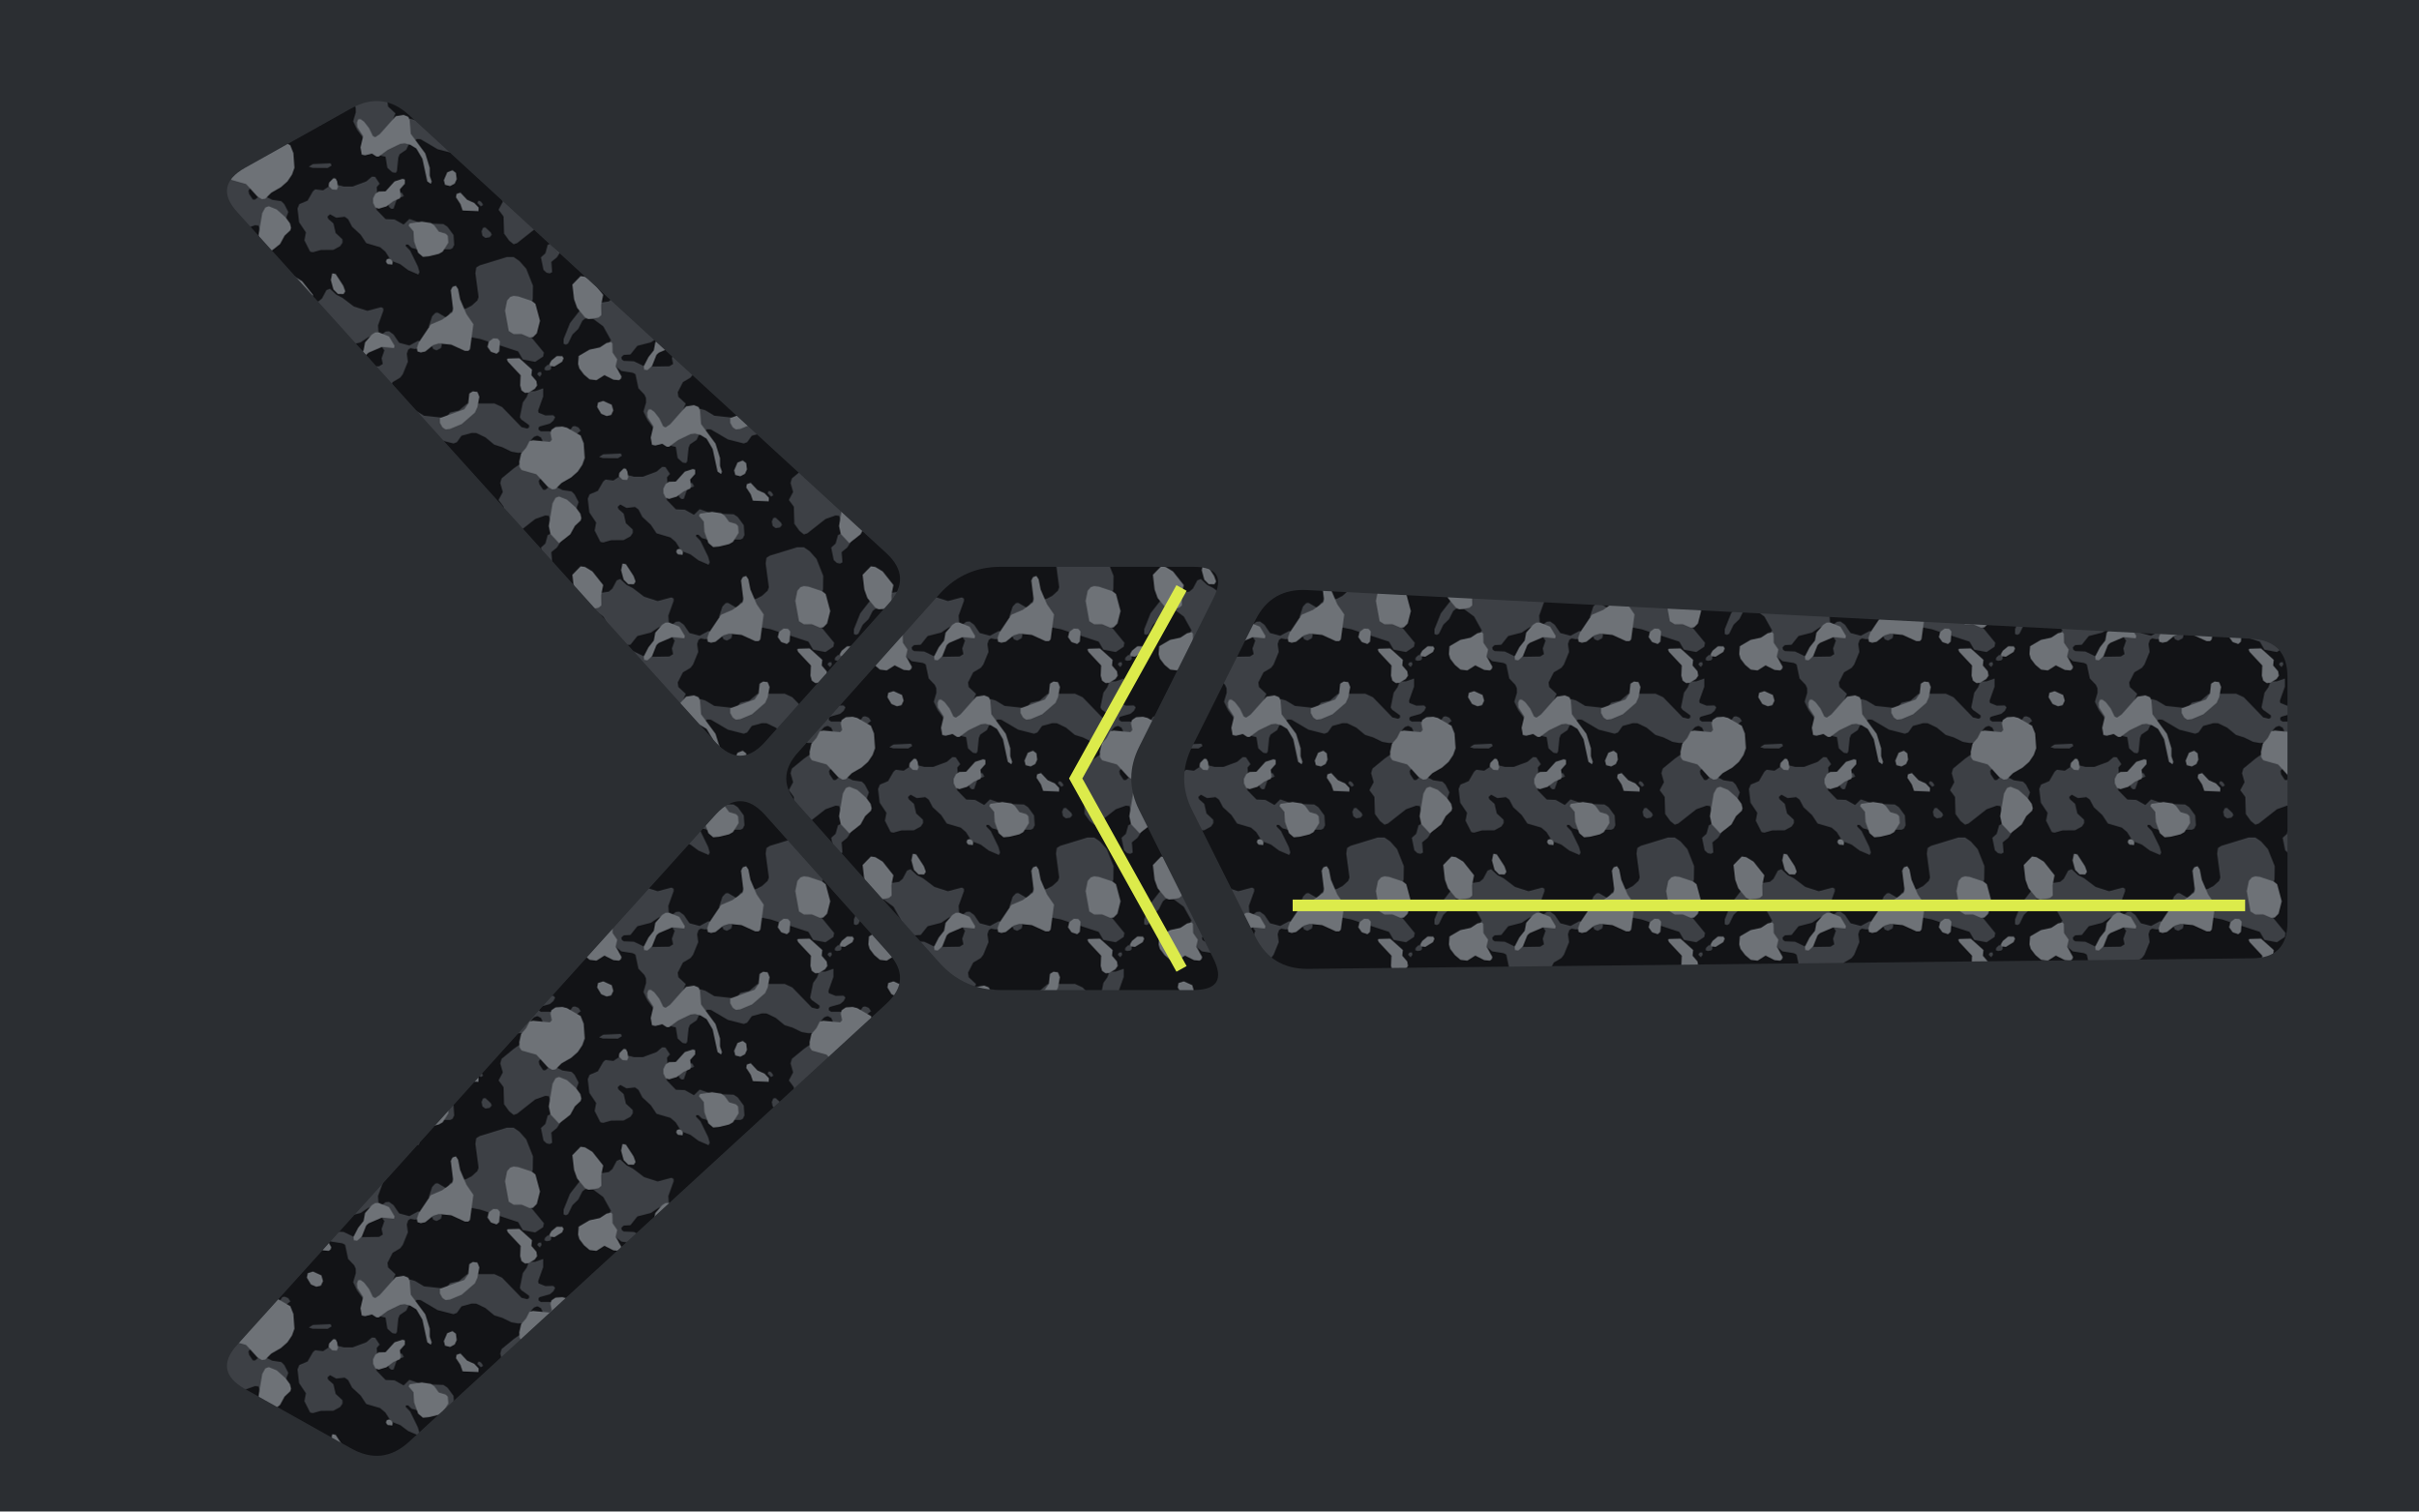
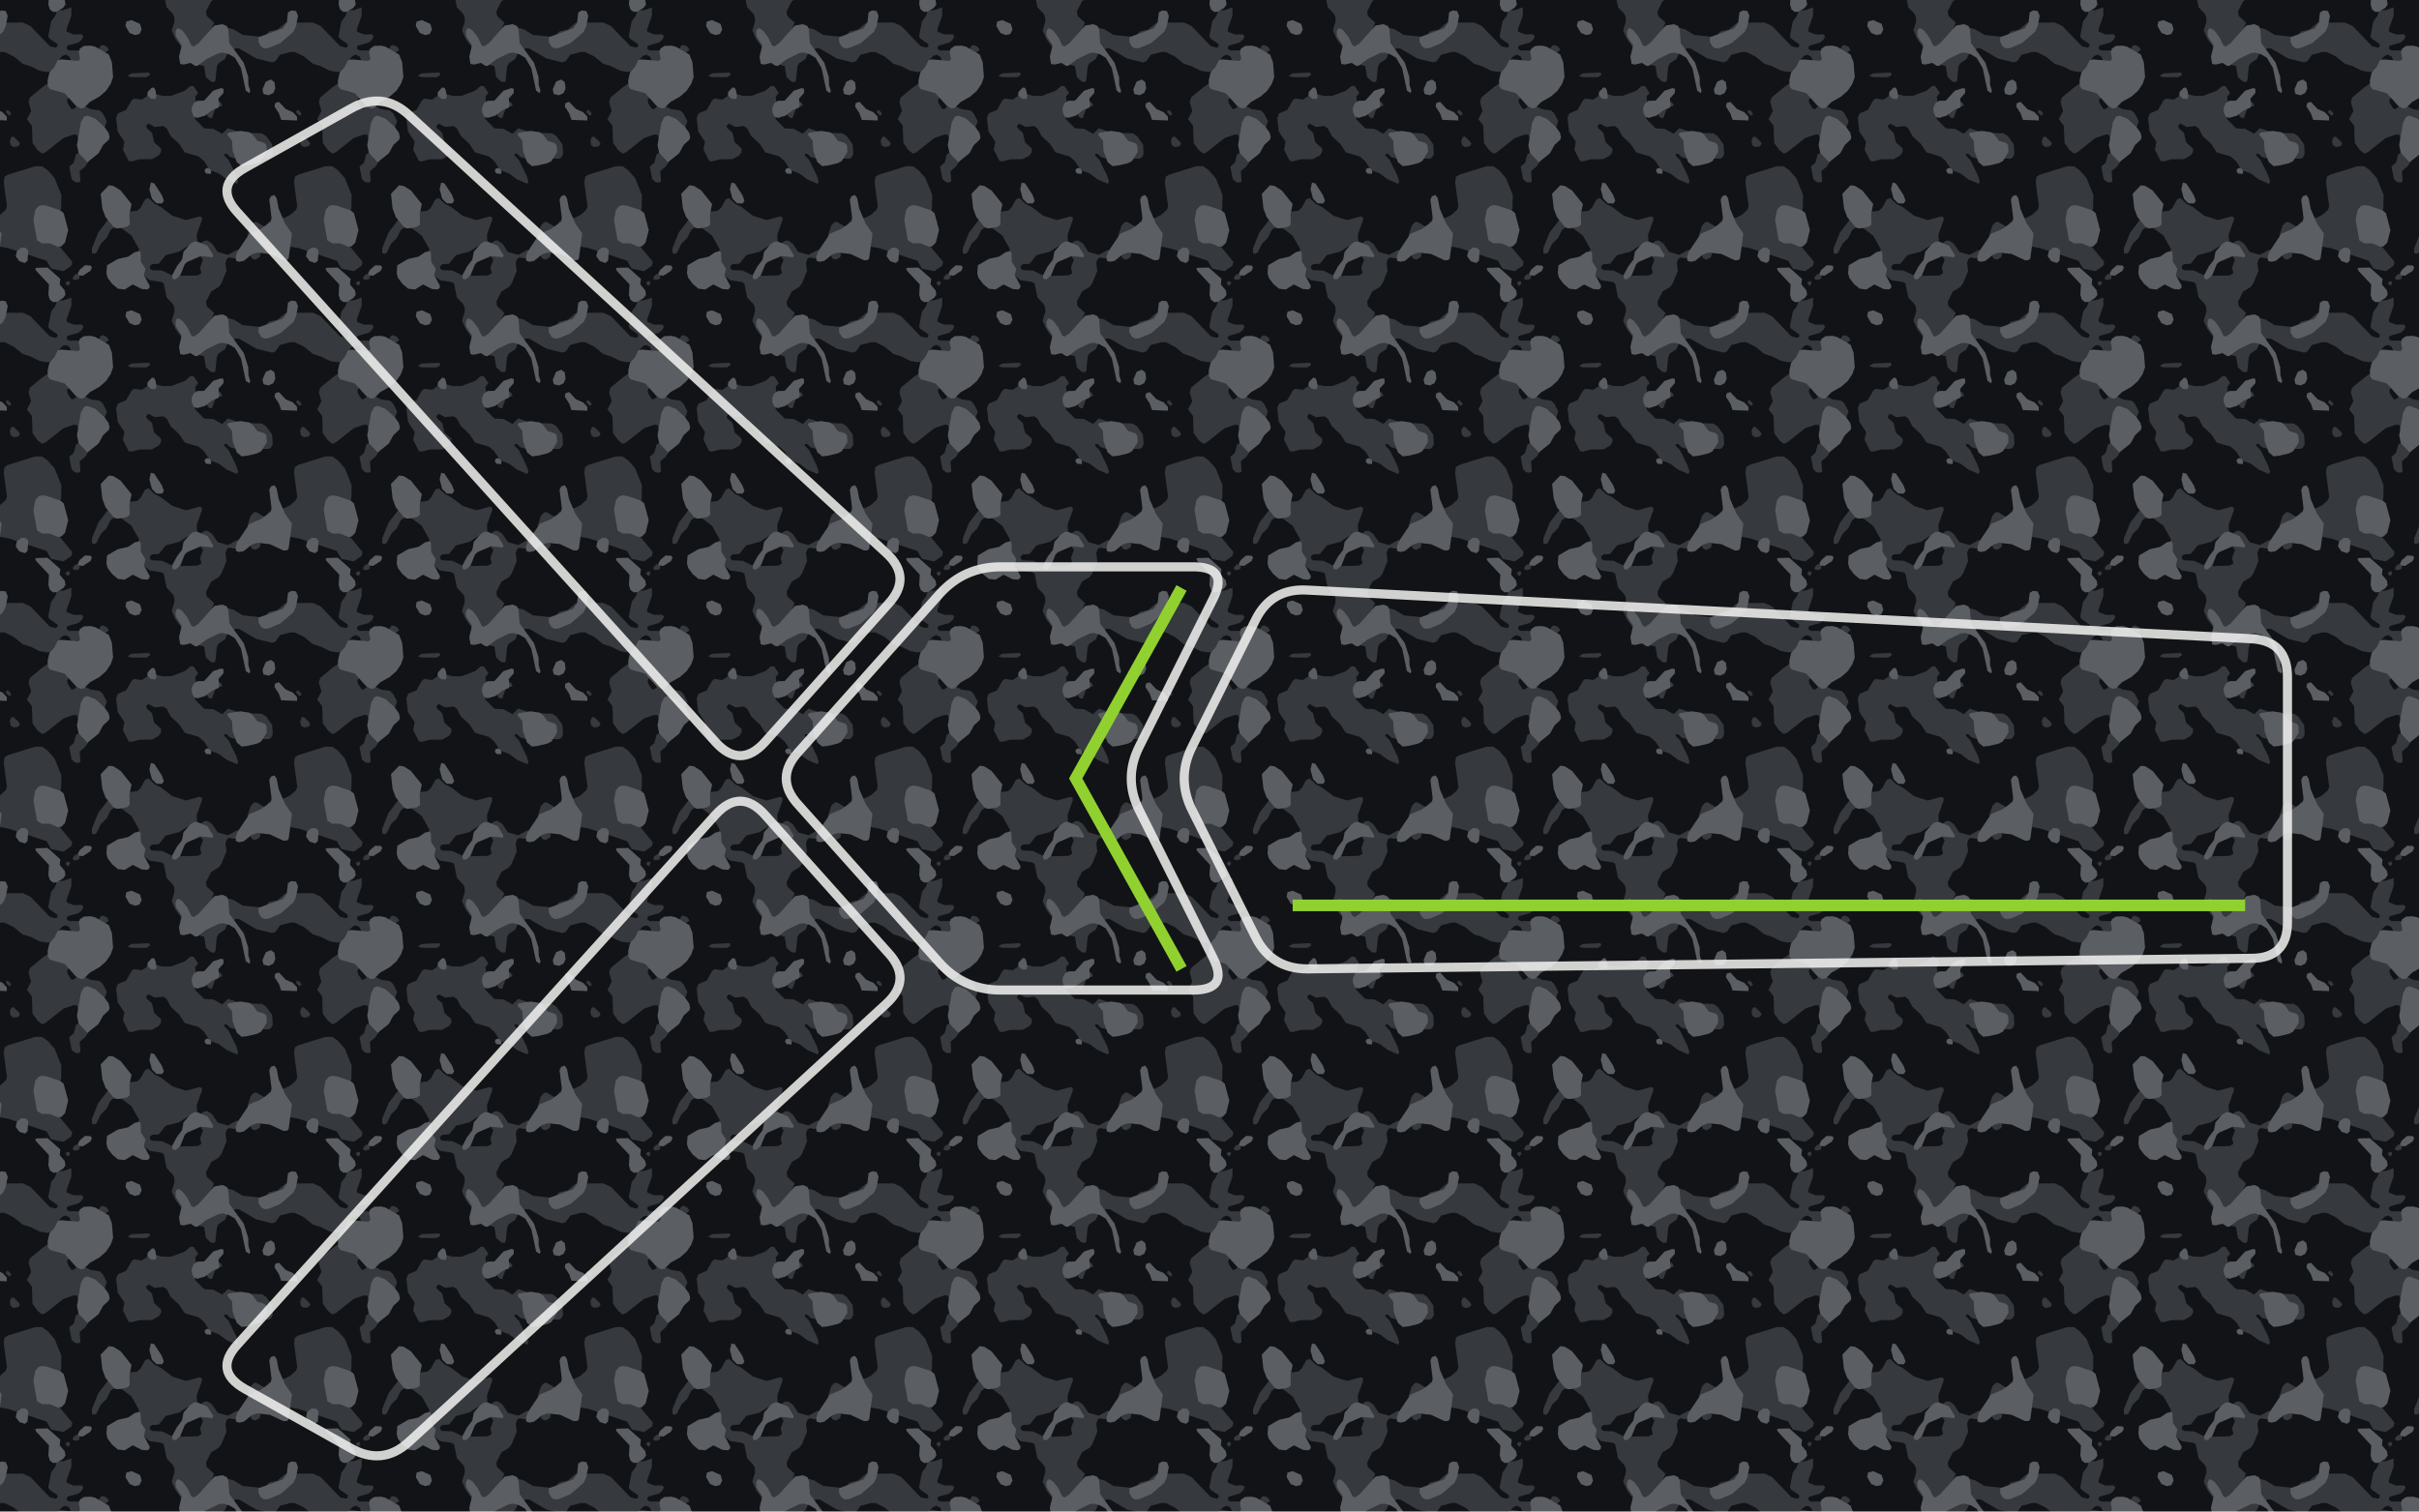
<svg xmlns="http://www.w3.org/2000/svg" width="1600" height="1000" viewBox="0 0 1600 1000">
  <defs>
-     <pattern id="camo" patternUnits="userSpaceOnUse" width="274.29" height="274.29">
-       <rect width="274.29" height="274.29" fill="#121316" />
-       <path fill="#26282c" fill-rule="evenodd" d="M43.9 69.1 42.9 67.3ZM126.6 188.6ZM162.4 217.5 168.3 213.2 169.4 210.0 168.2 207.7 162.9 207.1 158.3 210.0 158.9 216.4 159.6 217.6ZM138.5 267.9 138.8 264.6 137.4 261.4 135.0 259.9 132.8 260.4 131.3 262.5 131.6 264.6 136.1 267.7Z" />
-       <path fill="#3d4045" fill-rule="evenodd" d="M73.9 172.6 70.7 172.0 67.8 169.3 65.4 157.5 69.6 153.7 71.8 145.7 78.4 142.5 74.8 135.0 72.9 127.5 69.6 127.1 60.0 130.5 42.9 144.0 39.6 145.1 35.4 141.7 30.6 135.0 30.1 118.9 25.4 112.5 29.4 105.0 27.0 96.4 28.3 92.1 39.9 82.5 51.4 74.5 61.1 69.7 66.3 65.4 68.4 60.0 65.4 53.4 62.1 51.7 58.9 52.8 56.2 55.7 54.1 62.1 51.4 66.0 48.2 67.7 43.9 67.9 37.5 66.8 28.9 62.6 21.4 60.3 12.9 53.3 4.3 49.2 0.0 49.1-9.6 51.8-14.0 57.9-17.1 59.1-32.1 55.3-48.2 45.9-51.4 45.6-58.8 49.3-61.8 55.7-68.0 60.0-69.4 63.2-70.7 76.0-71.8 77.6-75.0 77.1-79.7 72.9-81.4 62.4-91.4 60.0-108.2 36.9-112.0 28.9-109.5 20.4-109.6 16.1-111.1 12.9-116.8 6.9-119.6-6.4-122.1-7.8-132.9-9.5-140.4-15.6-147.9-18.8-150.5-21.4-150.2-26.8-142.7-38.6-150.0-51.6-159.6-58.8-167.1-59.0-169.8-56.8-173.6-49.2-179.0-43.9-183.2-35.4-185.4-34.3-187.5-35.2-187.4-39.6-181.4-54.6-168.2-71.7-160.7-75.7-151.1-74.2-144.6-75.2-141.4-78.0-137.1-85.9-133.9-87.1-127.8-81.4-122.1-78.5-111.4-70.4-98.6-66.3-85.7-69.6-83.6-68.8-83.4-66.4-88.5-52.5-87.9-43.9-85.7-43.3-81.4-46.7-78.2-47.0-73.9-43.9-68.6-36.1-58.9-33.5-50.4-38.1-47.2-36.4-46.7-34.3-49.7-31.1-53.6-30.2-57.9-31.0-60.0-29.6-61.3-25.7-60.2-18.2-65.1-6.4-67.5-3.2-74.6 1.1-79.6 10.7-79.0 15.0-72.1 21.4-74.7 27.9-73.9 29.8-64.3 25.8-61.1 25.7-53.6 27.7-45.0 32.9-26.8 34.8-23.6 33.8-20.4 29.8-12.0 27.9-4.4 21.4 21.4 21.3 28.6 24.6 47.1 43.7 52.5 45.0 54.3 43.9 54.3 41.8 46.8 36.4 45.5 34.3 48.3 20.4 52.1 15.0 54.0 9.6 60.0 9.6 67.5 7.0 67.5 14.7 62.8 27.9 63.1 30.0 69.6 32.6 77.1 32.4 78.8 34.3 77.2 37.5 73.9 40.3 64.3 43.0 63.2 43.9 63.2 46.2 65.4 47.7 82.5 47.6 88.9 48.8 92.1 47.8 95.4 43.0 97.5 42.6 100.8 43.9 103.0 47.1 93.4 54.6 85.7 57.2 80.7 62.1 78.8 67.5 83.2 75.0 83.1 78.2 80.4 79.6 73.9 79.7 70.7 81.1 68.8 83.6 66.4 90.7 63.4 94.3 63.9 97.5 67.5 102.9 69.6 102.9 73.5 99.6 77.1 98.8 85.7 103.1 94.3 104.4 97.1 107.1 101.0 114.6 97.5 124.3 92.0 128.6 95.4 133.9 91.0 142.5 90.0 147.3 84.6 151.1 80.5 157.5 75.2 161.8 76.0 171.4ZM348.2 172.6 345.0 172.0 342.1 169.3 339.7 157.5 343.9 153.7 346.1 145.7 352.7 142.5 349.1 135.0 347.1 127.5 343.9 127.1 334.3 130.5 317.1 144.0 313.9 145.1 309.6 141.7 304.9 135.0 304.4 118.9 299.7 112.5 303.7 105.0 301.3 96.4 302.6 92.1 314.2 82.5 325.7 74.5 335.4 69.7 340.6 65.4 342.7 60.0 339.6 53.4 336.4 51.7 333.2 52.8 330.5 55.7 328.4 62.1 325.7 66.0 322.5 67.7 318.2 67.9 311.8 66.8 303.2 62.6 295.7 60.3 287.1 53.3 278.6 49.2 274.3 49.1 264.6 51.8 260.3 57.9 257.1 59.1 242.1 55.3 226.1 45.9 222.9 45.6 215.5 49.3 212.5 55.7 206.2 60.0 204.9 63.2 203.6 76.0 202.5 77.6 199.3 77.1 194.6 72.9 192.9 62.4 182.9 60.0 166.1 36.9 162.3 28.9 164.8 20.4 164.7 16.1 163.2 12.9 157.5 6.9 154.7-6.4 152.1-7.8 141.4-9.5 133.9-15.6 126.4-18.8 123.8-21.4 124.1-26.8 131.5-38.6 124.3-51.6 114.6-58.8 107.1-59.0 104.5-56.8 100.7-49.2 95.2-43.9 91.1-35.4 88.9-34.3 86.8-35.2 86.9-39.6 92.9-54.6 106.1-71.7 113.6-75.7 123.2-74.2 129.6-75.2 132.9-78.0 137.1-85.9 140.4-87.1 146.5-81.4 152.1-78.5 162.9-70.4 175.7-66.3 188.6-69.6 190.7-68.8 190.8-66.4 185.8-52.5 186.4-43.9 188.6-43.3 192.9-46.7 196.1-47.0 200.4-43.9 205.7-36.1 215.4-33.5 223.9-38.1 227.1-36.4 227.6-34.3 224.6-31.1 220.7-30.2 216.4-31.0 214.3-29.6 213.0-25.7 214.0-18.2 209.2-6.4 206.8-3.2 199.6 1.1 194.7 10.7 195.3 15.0 202.2 21.4 199.6 27.9 200.4 29.8 210.0 25.8 213.2 25.7 220.7 27.7 229.3 32.9 247.5 34.8 250.7 33.8 253.9 29.8 262.3 27.9 269.9 21.4 295.7 21.3 302.9 24.6 321.4 43.7 326.8 45.0 328.5 43.9 328.6 41.8 321.1 36.4 319.8 34.3 322.6 20.4 326.4 15.0 328.3 9.6 334.3 9.6 341.8 7.0 341.8 14.7 337.1 27.9 337.4 30.0 343.9 32.6 351.4 32.4 353.1 34.3 351.5 37.5 348.2 40.3 338.6 43.0 337.5 43.9 337.5 46.2 339.6 47.7 356.8 47.6 363.2 48.8 366.4 47.8 369.6 43.0 371.8 42.6 375.1 43.9 377.3 47.1 367.7 54.6 360.0 57.2 354.9 62.1 353.0 67.5 357.5 75.0 357.4 78.2 354.6 79.6 348.2 79.7 345.0 81.1 343.0 83.6 340.7 90.7 337.7 94.3 338.1 97.5 341.8 102.9 343.9 102.9 347.8 99.6 351.4 98.8 360.0 103.1 368.6 104.4 371.4 107.1 375.3 114.6 371.8 124.3 366.3 128.6 369.7 133.9 365.3 142.5 364.3 147.3 358.9 151.1 354.8 157.5 349.5 161.8 350.3 171.4ZM138.2 73.0 124.0 72.9 120.4 71.8 124.3 69.3 140.9 68.6 141.9 70.7ZM223.9 173.7 214.3 169.6 206.8 164.0 198.2 160.7 192.7 152.1 187.8 147.9 174.6 144.0 169.3 136.0 161.3 128.6 157.5 121.4 154.3 119.1 146.3 120.0 140.4 116.8 138.0 118.9 138.7 121.1 143.6 125.4 145.7 134.5 152.1 140.4 152.2 143.6 150.0 146.9 143.6 150.4 131.8 150.5 124.3 152.6 121.6 152.1 116.2 141.4 117.6 133.9 111.2 124.3 109.7 111.4 111.4 107.2 119.2 103.9 124.3 95.0 126.4 93.2 133.9 94.1 141.4 89.1 144.6 88.3 153.2 90.5 161.8 90.5 174.7 85.7 180.0 81.2 183.0 81.4 187.3 87.9 184.5 91.1 185.4 100.7 184.3 112.5 192.9 121.3 201.4 121.7 210.0 126.5 215.4 121.2 227.1 125.2 247.5 126.0 251.4 128.6 257.1 136.4 257.7 145.7 256.1 148.9 253.9 149.9 241.1 149.9 233.6 146.7 222.9 150.0 217.5 148.5 214.3 145.4 212.1 145.4 211.9 146.8 216.1 151.1 223.4 166.1 224.9 171.4ZM200.4 111.5 198.2 111.6 196.1 109.8 195.3 105.0 197.1 102.9 202.4 100.7 205.5 96.4 208.4 96.4 210.1 99.6 203.6 102.4ZM8.6 109.3 5.4 106.1 6.4 103.9 8.6 104.7 10.4 107.1 10.5 108.2ZM17.1 138.4 12.9 139.1 10.1 137.1 9.3 132.9 10.7 129.5 12.9 129.2 17.9 133.9 18.9 136.1ZM60.0 256.2 48.2 254.0 43.9 246.4 8.1 234.6 0.0 233.1-27.9 231.1-33.2 229.5-40.6 222.9-37.4 213.2-34.4 210.0-32.1 209.7-23.6 214.7-20.5 210.0-17.5 207.9-5.4 205.9 0.0 203.1 5.4 198.2 6.5 195.0 3.5 172.5 4.3 167.1 7.5 165.1 33.2 157.2 39.6 157.2 45.0 160.9 51.5 168.2 57.9 184.3 57.7 197.1 49.6 213.2 48.1 222.9 49.3 226.7 54.2 230.4 68.2 247.5 67.5 251.2ZM334.3 256.2 322.5 254.0 318.2 246.4 282.4 234.6 274.3 233.1 246.4 231.1 241.1 229.5 233.7 222.9 236.9 213.2 239.9 210.0 242.1 209.7 250.7 214.7 253.8 210.0 256.8 207.9 268.9 205.9 274.3 203.1 279.6 198.2 280.8 195.0 277.8 172.5 278.6 167.1 281.8 165.1 307.5 157.2 313.9 157.2 319.3 160.9 325.8 168.2 332.2 184.3 332.0 197.1 323.9 213.2 322.3 222.9 323.6 226.7 328.4 230.4 342.5 247.5 341.8 251.2ZM73.9 446.9 70.7 446.3 67.8 443.6 65.4 431.8 69.6 428.0 71.8 420.0 78.4 416.8 74.8 409.3 72.9 401.8 69.6 401.4 60.0 404.8 42.9 418.3 39.6 419.4 35.4 416.0 30.6 409.3 30.1 393.2 25.4 386.8 29.4 379.3 27.0 370.7 28.3 366.4 39.9 356.8 51.4 348.8 61.1 344.0 66.3 339.6 68.4 334.3 65.4 327.7 62.1 326.0 58.9 327.1 56.2 330.0 54.1 336.4 51.4 340.3 48.2 342.0 43.9 342.2 37.5 341.1 28.9 336.8 21.4 334.6 12.9 327.6 4.3 323.5 0.0 323.4-9.6 326.1-14.0 332.1-17.1 333.3-32.1 329.6-48.2 320.1-51.4 319.9-58.8 323.6-61.8 330.0-68.0 334.3-69.4 337.5-70.7 350.3-71.8 351.9-75.0 351.4-79.7 347.1-81.4 336.7-91.4 334.3-108.2 311.2-112.0 303.2-109.5 294.6-109.6 290.4-111.1 287.1-116.8 281.1-119.6 267.9-122.1 266.5-132.9 264.8-140.4 258.7-147.9 255.5-150.5 252.9-150.2 247.5-142.7 235.7-150.0 222.7-159.6 215.5-167.1 215.3-169.8 217.5-173.6 225.1-179.0 230.4-183.2 238.9-185.4 240.0-187.5 239.1-187.4 234.6-181.4 219.6-168.2 202.6-160.7 198.6-151.1 200.1-144.6 199.1-141.4 196.3-137.1 188.4-133.9 187.2-127.8 192.9-122.1 195.7-111.4 203.9-98.6 208.0-85.7 204.6-83.6 205.5-83.4 207.9-88.5 221.8-87.9 230.4-85.7 231.0-81.4 227.6-78.2 227.3-73.9 230.4-68.6 238.2-58.9 240.8-50.4 236.2-47.2 237.9-46.7 240.0-49.7 243.2-53.6 244.1-57.9 243.3-60.0 244.7-61.3 248.6-60.2 256.1-65.1 267.9-67.5 271.1-74.6 275.4-79.6 285.0-79.0 289.3-72.1 295.7-74.7 302.1-73.9 304.1-64.3 300.1-61.1 300.0-53.6 302.0-45.0 307.2-26.8 309.1-23.6 308.1-20.4 304.1-12.0 302.1-4.4 295.7 21.4 295.6 28.6 298.9 47.1 317.9 52.5 319.3 54.3 318.2 54.3 316.1 46.8 310.7 45.5 308.6 48.3 294.6 52.1 289.3 54.0 283.9 60.0 283.9 67.5 281.3 67.5 289.0 62.8 302.1 63.1 304.3 69.6 306.9 77.1 306.7 78.8 308.6 77.2 311.8 73.9 314.6 64.3 317.3 63.2 318.2 63.2 320.5 65.4 322.0 82.5 321.8 88.9 323.1 92.1 322.1 95.4 317.3 97.5 316.9 100.8 318.2 103.0 321.4 93.4 328.9 85.7 331.5 80.7 336.4 78.8 341.8 83.2 349.3 83.1 352.5 80.4 353.9 73.9 354.0 70.7 355.3 68.8 357.9 66.4 365.0 63.4 368.6 63.9 371.8 67.5 377.2 69.6 377.2 73.5 373.9 77.1 373.1 85.7 377.4 94.3 378.7 97.1 381.4 101.0 388.9 97.5 398.6 92.0 402.9 95.4 408.2 91.0 416.8 90.0 421.5 84.6 425.4 80.5 431.8 75.2 436.1 76.0 445.7ZM348.2 446.9 345.0 446.3 342.1 443.6 339.7 431.8 343.9 428.0 346.1 420.0 352.7 416.8 349.1 409.3 347.1 401.8 343.9 401.4 334.3 404.8 317.1 418.3 313.9 419.4 309.6 416.0 304.9 409.3 304.4 393.2 299.7 386.8 303.7 379.3 301.3 370.7 302.6 366.4 314.2 356.8 325.7 348.8 335.4 344.0 340.6 339.6 342.7 334.3 339.6 327.7 336.4 326.0 333.2 327.1 330.5 330.0 328.4 336.4 325.7 340.3 322.5 342.0 318.2 342.2 311.8 341.1 303.2 336.8 295.7 334.6 287.1 327.6 278.6 323.5 274.3 323.4 264.6 326.1 260.3 332.1 257.1 333.3 242.1 329.6 226.1 320.1 222.9 319.9 215.5 323.6 212.5 330.0 206.2 334.3 204.9 337.5 203.6 350.3 202.5 351.9 199.3 351.4 194.6 347.1 192.9 336.7 182.9 334.3 166.1 311.2 162.3 303.2 164.8 294.6 164.7 290.4 163.2 287.1 157.5 281.1 154.7 267.9 152.1 266.5 141.4 264.8 133.9 258.7 126.4 255.5 123.8 252.9 124.1 247.5 131.5 235.7 124.3 222.7 114.6 215.5 107.1 215.3 104.5 217.5 100.7 225.1 95.2 230.4 91.1 238.9 88.9 240.0 86.8 239.1 86.9 234.6 92.9 219.6 106.1 202.6 113.6 198.6 123.2 200.1 129.6 199.1 132.9 196.3 137.1 188.4 140.4 187.2 146.5 192.9 152.1 195.7 162.9 203.9 175.7 208.0 188.6 204.6 190.7 205.5 190.8 207.9 185.8 221.8 186.4 230.4 188.6 231.0 192.9 227.6 196.1 227.3 200.4 230.4 205.7 238.2 215.4 240.8 223.9 236.2 227.1 237.9 227.6 240.0 224.6 243.2 220.7 244.1 216.4 243.3 214.3 244.7 213.0 248.6 214.0 256.1 209.2 267.9 206.8 271.1 199.6 275.4 194.7 285.0 195.3 289.3 202.2 295.7 199.6 302.1 200.4 304.1 210.0 300.1 213.2 300.0 220.7 302.0 229.3 307.2 247.5 309.1 250.7 308.1 253.9 304.1 262.3 302.1 269.9 295.7 295.7 295.6 302.9 298.9 321.4 317.9 326.8 319.3 328.5 318.2 328.6 316.1 321.1 310.7 319.8 308.6 322.6 294.6 326.4 289.3 328.3 283.9 334.3 283.9 341.8 281.3 341.8 289.0 337.1 302.1 337.4 304.3 343.9 306.9 351.4 306.7 353.1 308.6 351.5 311.8 348.2 314.6 338.6 317.3 337.5 318.2 337.5 320.5 339.6 322.0 356.8 321.8 363.2 323.1 366.4 322.1 369.6 317.3 371.8 316.9 375.1 318.2 377.3 321.4 367.7 328.9 360.0 331.5 354.9 336.4 353.0 341.8 357.5 349.3 357.4 352.5 354.6 353.9 348.2 354.0 345.0 355.3 343.0 357.9 340.7 365.0 337.7 368.6 338.1 371.8 341.8 377.2 343.9 377.2 347.8 373.9 351.4 373.1 360.0 377.4 368.6 378.7 371.4 381.4 375.3 388.9 371.8 398.6 366.3 402.9 369.7 408.2 365.3 416.8 364.3 421.5 358.9 425.4 354.8 431.8 349.5 436.1 350.3 445.7ZM186.8 260.4 190.3 258.2 189.2 252.9 191.8 245.4 183.2 234.1 180.0 232.4 176.8 232.8 169.3 237.8 156.5 241.1 150.0 249.3 143.6 249.7 141.4 251.8 141.8 253.9 143.6 255.3 153.2 255.7 163.9 260.8ZM241.1 245.4 237.9 244.1 236.1 240.0 237.0 237.9 240.0 236.4 244.3 237.7 246.1 240.0 245.3 243.2ZM73.9 264.0 70.7 264.5 68.7 263.6 69.2 261.4 71.8 259.0 73.9 259.1 75.0 260.6 75.2 262.5ZM64.3 270.4 61.9 267.9 63.2 266.0 65.4 265.7 66.1 267.9Z" />
-       <path fill="#6e7277" fill-rule="evenodd" d="M139.3-0.7 133.9-1.2 125.4-5.5 117.9-0.7 111.4-1.5 106.1-6.0 101.7-11.8 100.5-16.1 101.1-23.6 111.4-29.6 121.1-31.7 127.5-35.9 131.8-36.8 132.9-35.4 133.1-26.8 137.5-20.4 136.0-13.9 141.5-4.3 141.1-2.1ZM53.6 11.0 50.4 11.3 47.1 9.0 45.8 4.3 46.2-5.4 34.2-18.2 33.2-20.4 34.3-21.2 45.0-21.5 57.0-10.7 56.4-5.4 61.1 0.1 61.8 4.3 59.6 7.5ZM-20.4 45.3-24.6 45.8-27.6 43.9-30.0 39.6-30.0 35.1-7.0 26.8-3.3 21.4-2.1 11.8 1.1 9.8 5.4 10.4 7.2 15.0 5.4 24.7 3.0 30.0-9.4 40.7ZM253.9 45.3 249.6 45.8 246.7 43.9 244.3 39.6 244.3 35.1 267.3 26.8 271.0 21.4 272.1 11.8 275.4 9.8 279.6 10.4 281.5 15.0 279.6 24.7 277.3 30.0 264.9 40.7ZM131.8 32.2 127.5 33.2 122.4 31.1 118.5 24.6 119.4 20.4 124.3 18.9 132.3 22.5 133.8 27.9ZM235.7 88.0 232.3 85.7 227.7 64.3 222.0 54.6 216.4 51.2 211.1 49.7 206.8 50.2 195.0 55.9 186.4 62.2 184.3 62.2 180.0 59.4 173.6 61.0 170.4 60.4 169.2 53.6 171.7 42.9 166.2 34.3 165.9 30.0 167.1 27.0 169.3 26.9 172.5 29.2 177.3 35.4 180.9 42.9 183.2 43.9 187.5 41.0 202.5 24.1 210.0 22.9 214.3 24.6 215.7 27.9 216.7 40.7 230.4 59.3 234.6 72.9 234.6 80.4 236.4 85.7ZM79.3 102.0 76.1 102.5 71.8 100.0 61.1 88.2 47.1 84.2 45.2 81.4 45.0 76.2 46.7 68.6 51.4 63.2 54.6 56.9 57.9 56.1 73.9 57.6 75.7 55.7 74.4 49.3 75.4 46.1 79.3 43.5 85.7 43.1 90.0 44.2 102.9 51.6 105.8 58.9 106.8 72.9 104.5 79.3 100.2 85.7 94.1 91.1 84.9 96.4ZM253.9 90.1 249.1 88.9 248.0 84.6 251.2 77.1 256.1 75.2 259.3 77.6 260.1 83.6 258.2 87.8ZM146.8 93.6 142.5 93.3 139.1 90.0 139.6 86.8 143.6 82.7 145.7 83.0 147.1 85.7 147.9 91.1ZM186.4 111.5 183.2 110.2 181.2 106.1 181.1 101.8 183.2 97.5 186.4 95.3 192.9 95.1 201.4 85.7 208.9 83.3 211.1 83.9 211.1 87.9 206.4 93.2 207.2 99.6 206.3 101.8 200.4 104.3 193.8 109.3ZM6.4 113.8-8.6 113.2-10.7 107.1-14.9 100.7-14.3 97.5-10.7 96.3-4.3 103.1 2.4 106.1 6.5 110.4ZM280.7 113.8 265.7 113.2 263.6 107.1 259.4 100.7 260.0 97.5 263.6 96.3 270.0 103.1 276.7 106.1 280.8 110.4ZM82.5 153.3 74.4 144.6 72.8 137.1 76.4 115.7 79.3 110.4 82.5 109.2 90.0 112.2 98.6 119.9 102.6 125.4 103.6 129.6 102.9 132.0 97.5 137.0 93.2 144.9ZM233.6 156.5 228.2 157.0 223.7 153.2 219.9 142.5 219.3 132.9 214.7 127.5 215.7 125.4 227.1 123.7 235.7 125.0 238.9 127.3 243.2 133.2 249.6 135.1 251.7 137.1 252.2 143.6 246.9 152.1 243.2 154.2ZM199.3 164.3 194.8 163.9 193.3 161.8 193.8 159.6 196.1 158.6 198.2 159.6 199.6 161.8ZM153.2 192.2 147.9 192.1 143.6 187.8 141.2 178.9 142.5 172.6 145.7 173.2 152.9 184.3 154.8 189.6ZM114.6 215.4 110.4 215.8 107.1 214.3 99.6 205.2 96.7 197.1 95.1 183.2 102.9 175.2 107.1 175.8 114.0 180.0 124.2 192.9 122.3 202.5 122.5 212.1 120.0 214.3ZM-43.9 246.5-48.2 247.4-51.3 246.4-51.7 243.2-50.0 237.9-38.6 220.9-28.0 216.4-18.2 209.4-17.7 205.7-19.8 188.6-18.2 185.4-15.0 184.3-12.9 187.5-11.0 197.1-5.0 211.1 1.6 220.7-1.6 244.3-3.2 245.9-6.4 245.9-19.3 240.0-31.1 238.8-36.4 240.4ZM230.4 246.5 226.1 247.4 223.0 246.4 222.5 243.2 224.3 237.9 235.7 220.9 246.3 216.4 256.1 209.4 256.6 205.7 254.5 188.6 256.1 185.4 259.3 184.3 261.4 187.5 263.3 197.1 269.3 211.1 275.9 220.7 272.7 244.3 271.1 245.9 267.9 245.9 255.0 240.0 243.2 238.8 237.9 240.4ZM57.9 232.9 54.6 233.1 47.1 229.9 39.6 230.0 35.0 227.1 31.5 207.9 33.5 198.2 36.4 194.9 39.6 193.9 43.9 194.4 56.8 198.7 60.2 201.4 64.5 217.5 61.5 229.3ZM166.1 264.0 163.0 263.6 162.6 260.4 167.1 251.7 172.1 245.4 173.5 237.9 180.0 230.4 183.2 228.4 186.4 228.3 196.1 232.2 201.4 241.1 200.8 243.2 189.6 242.1 176.8 247.6 174.6 249.6 170.4 260.2ZM23.6 248.6 18.2 246.8 14.9 242.1 16.1 237.2 20.4 234.0 24.6 234.3 26.7 236.8 26.0 246.4ZM139.3 273.6 133.9 273.1 125.4 268.8 117.9 273.6 111.4 272.8 106.1 268.3 101.7 262.5 100.5 258.2 101.1 250.7 111.4 244.7 121.1 242.6 127.5 238.4 131.8 237.5 132.9 238.9 133.1 247.5 137.5 253.9 136.0 260.4 141.5 270.0 141.1 272.1ZM78.2 260.6 73.9 260.1 73.5 258.2 75.3 255.0 80.4 250.8 85.7 250.9 86.8 252.9 85.5 256.1ZM53.6 285.3 50.4 285.6 47.1 283.3 45.8 278.6 46.2 268.9 34.2 256.1 33.2 253.9 34.3 253.1 45.0 252.8 57.0 263.6 56.4 268.9 61.1 274.4 61.8 278.6 59.6 281.8Z" />
+     <pattern id="camo" patternUnits="userSpaceOnUse" width="192.00" height="192.00">
+       <rect width="192.00" height="192.00" fill="#121316" />
+       <path fill="#24262a" fill-rule="evenodd" d="M30.8 48.3 30.0 47.1ZM88.6 132.0ZM113.7 152.2 117.8 149.2 118.6 147.0 117.8 145.4 114.0 145.0 110.8 147.0 111.2 151.5 111.8 152.3ZM96.9 187.5 97.1 185.2 96.2 183.0 94.5 181.9 93.0 182.2 91.9 183.8 92.1 185.2 95.2 187.4Z" />
+       <path fill="#36393d" fill-rule="evenodd" d="M51.8 120.8 49.5 120.4 47.4 118.5 45.8 110.2 48.8 107.6 50.3 102.0 54.9 99.8 52.4 94.5 51.0 89.2 48.8 89.0 42.0 91.3 30.0 100.8 27.8 101.6 24.8 99.2 21.5 94.5 21.1 83.2 17.8 78.8 20.6 73.5 18.9 67.5 19.8 64.5 27.9 57.8 36.0 52.1 42.8 48.8 46.4 45.8 47.9 42.0 45.8 37.4 43.5 36.2 41.2 37.0 39.4 39.0 37.9 43.5 36.0 46.2 33.8 47.4 30.8 47.6 26.2 46.8 20.2 43.8 15.0 42.2 9.0 37.3 3.0 34.4 0.0 34.4-6.8 36.2-9.8 40.5-12.0 41.3-22.5 38.7-33.8 32.1-36.0 31.9-41.1 34.5-43.2 39.0-47.6 42.0-48.6 44.2-49.5 53.2-50.2 54.3-52.5 54.0-55.8 51.0-57.0 43.7-64.0 42.0-75.8 25.9-78.4 20.2-76.6 14.2-76.7 11.2-77.8 9.0-81.8 4.8-83.7-4.5-85.5-5.5-93.0-6.6-98.2-10.9-103.5-13.2-105.4-15.0-105.2-18.8-99.9-27.0-105.0-36.1-111.8-41.2-117.0-41.3-118.9-39.8-121.5-34.5-125.3-30.8-128.2-24.8-129.8-24.0-131.2-24.6-131.2-27.8-127.0-38.2-117.8-50.2-112.5-53.0-105.8-52.0-101.2-52.6-99.0-54.6-96.0-60.1-93.8-61.0-89.5-57.0-85.5-55.0-78.0-49.3-69.0-46.4-60.0-48.8-58.5-48.2-58.4-46.5-61.9-36.8-61.5-30.7-60.0-30.3-57.0-32.7-54.8-32.9-51.7-30.8-48.0-25.3-41.2-23.4-35.2-26.7-33.0-25.5-32.7-24.0-34.8-21.8-37.5-21.1-40.5-21.7-42.0-20.7-42.9-18.0-42.2-12.8-45.6-4.5-47.3-2.2-52.3 0.8-55.7 7.5-55.3 10.5-50.4 15.0-52.3 19.5-51.8 20.9-45.0 18.1-42.8 18.0-37.5 19.4-31.5 23.1-18.8 24.4-16.5 23.7-14.2 20.9-8.4 19.5-3.1 15.0 15.0 14.9 20.1 17.2 33.0 30.6 36.8 31.5 38.0 30.8 38.0 29.2 32.7 25.5 31.9 24.0 33.8 14.2 36.5 10.5 37.8 6.8 42.0 6.7 47.2 4.9 47.2 10.3 44.0 19.5 44.2 21.0 48.8 22.8 54.0 22.7 55.2 24.0 54.1 26.2 51.8 28.2 45.0 30.1 44.2 30.8 44.2 32.4 45.8 33.4 57.8 33.3 62.2 34.2 64.5 33.4 66.8 30.1 68.2 29.8 70.5 30.8 72.1 33.0 65.4 38.2 60.0 40.0 56.5 43.5 55.1 47.2 58.2 52.5 58.1 54.8 56.2 55.7 51.8 55.8 49.5 56.7 48.1 58.5 46.5 63.5 44.4 66.0 44.7 68.2 47.2 72.1 48.8 72.0 51.4 69.8 54.0 69.2 60.0 72.2 66.0 73.1 68.0 75.0 70.7 80.2 68.2 87.0 64.4 90.0 66.8 93.8 63.7 99.8 63.0 103.1 59.2 105.8 56.3 110.2 52.7 113.2 53.2 120.0ZM243.8 120.8 241.5 120.4 239.4 118.5 237.8 110.2 240.8 107.6 242.3 102.0 246.9 99.8 244.4 94.5 243.0 89.2 240.8 89.0 234.0 91.3 222.0 100.8 219.8 101.6 216.8 99.2 213.5 94.5 213.1 83.2 209.8 78.8 212.6 73.5 210.9 67.5 211.8 64.5 219.9 57.8 228.0 52.1 234.8 48.8 238.4 45.8 239.9 42.0 237.8 37.4 235.5 36.2 233.2 37.0 231.4 39.0 229.9 43.5 228.0 46.2 225.8 47.4 222.8 47.6 218.2 46.8 212.2 43.8 207.0 42.2 201.0 37.3 195.0 34.4 192.0 34.4 185.2 36.2 182.2 40.5 180.0 41.3 169.5 38.7 158.2 32.1 156.0 31.9 150.9 34.5 148.8 39.0 144.4 42.0 143.4 44.2 142.5 53.2 141.8 54.3 139.5 54.0 136.2 51.0 135.0 43.7 128.0 42.0 116.2 25.9 113.6 20.2 115.4 14.2 115.3 11.2 114.2 9.0 110.2 4.8 108.3-4.5 106.5-5.5 99.0-6.6 93.8-10.9 88.5-13.2 86.6-15.0 86.8-18.8 92.1-27.0 87.0-36.1 80.2-41.2 75.0-41.3 73.1-39.8 70.5-34.5 66.7-30.8 63.8-24.8 62.2-24.0 60.8-24.6 60.8-27.8 65.0-38.2 74.2-50.2 79.5-53.0 86.2-52.0 90.8-52.6 93.0-54.6 96.0-60.1 98.2-61.0 102.5-57.0 106.5-55.0 114.0-49.3 123.0-46.4 132.0-48.8 133.5-48.2 133.6-46.5 130.1-36.8 130.5-30.7 132.0-30.3 135.0-32.7 137.2-32.9 140.3-30.8 144.0-25.3 150.8-23.4 156.8-26.7 159.0-25.5 159.3-24.0 157.2-21.8 154.5-21.1 151.5-21.7 150.0-20.7 149.1-18.0 149.8-12.8 146.4-4.5 144.7-2.2 139.7 0.8 136.3 7.5 136.7 10.5 141.6 15.0 139.7 19.5 140.2 20.9 147.0 18.1 149.2 18.0 154.5 19.4 160.5 23.1 173.2 24.4 175.5 23.7 177.8 20.9 183.6 19.5 188.9 15.0 207.0 14.9 212.1 17.2 225.0 30.6 228.8 31.5 230.0 30.8 230.0 29.2 224.7 25.5 223.9 24.0 225.8 14.2 228.5 10.5 229.8 6.8 234.0 6.7 239.2 4.9 239.2 10.3 236.0 19.5 236.2 21.0 240.8 22.8 246.0 22.7 247.2 24.0 246.1 26.2 243.8 28.2 237.0 30.1 236.2 30.8 236.2 32.4 237.8 33.4 249.8 33.3 254.2 34.2 256.5 33.4 258.8 30.1 260.2 29.8 262.5 30.8 264.1 33.0 257.4 38.2 252.0 40.0 248.5 43.5 247.1 47.2 250.2 52.5 250.1 54.8 248.2 55.7 243.8 55.8 241.5 56.7 240.1 58.5 238.5 63.5 236.4 66.0 236.7 68.2 239.2 72.1 240.8 72.0 243.4 69.8 246.0 69.2 252.0 72.2 258.0 73.1 260.0 75.0 262.7 80.2 260.2 87.0 256.4 90.0 258.8 93.8 255.7 99.8 255.0 103.1 251.2 105.8 248.3 110.2 244.7 113.2 245.2 120.0ZM96.8 51.1 86.8 51.0 84.3 50.2 87.0 48.5 98.6 48.0 99.3 49.5ZM156.8 121.6 150.0 118.7 144.8 114.8 138.8 112.5 134.9 106.5 131.4 103.5 122.2 100.8 118.5 95.2 112.9 90.0 110.2 84.9 108.0 83.4 102.4 84.0 98.2 81.8 96.6 83.2 97.1 84.8 100.5 87.8 102.0 94.2 106.5 98.2 106.5 100.5 105.0 102.8 100.5 105.3 92.2 105.4 87.0 106.8 85.1 106.5 81.3 99.0 82.3 93.8 77.8 87.0 76.8 78.0 78.0 75.0 83.4 72.8 87.0 66.5 88.5 65.2 93.8 65.9 99.0 62.4 101.2 61.8 107.2 63.4 113.2 63.4 122.3 60.0 126.0 56.8 128.1 57.0 131.1 61.5 129.1 63.8 129.8 70.5 129.0 78.8 135.0 84.9 141.0 85.2 147.0 88.5 150.8 84.8 159.0 87.7 173.2 88.2 176.0 90.0 180.0 95.5 180.4 102.0 179.2 104.2 177.8 105.0 168.8 104.9 163.5 102.7 156.0 105.0 152.2 103.9 150.0 101.8 148.5 101.7 148.3 102.8 151.2 105.8 156.3 116.2 157.5 120.0ZM140.2 78.1 138.8 78.1 137.2 76.8 136.7 73.5 138.0 72.0 141.7 70.5 143.8 67.5 145.9 67.5 147.1 69.8 142.5 71.7ZM6.0 76.5 3.8 74.2 4.5 72.7 6.0 73.3 7.3 75.0 7.3 75.8ZM12.0 96.8 9.0 97.3 7.0 96.0 6.5 93.0 7.5 90.6 9.0 90.4 12.5 93.8 13.2 95.2ZM42.0 179.4 33.8 177.8 30.8 172.5 5.7 164.2 0.0 163.2-19.5 161.7-23.2 160.7-28.4 156.0-26.2 149.2-24.1 147.0-22.5 146.8-16.5 150.3-14.3 147.0-12.3 145.5-3.8 144.1 0.0 142.2 3.8 138.8 4.6 136.5 2.5 120.8 3.0 117.0 5.2 115.6 23.2 110.0 27.8 110.0 31.5 112.6 36.1 117.8 40.6 129.0 40.4 138.0 34.7 149.2 33.6 156.0 34.5 158.7 37.9 161.2 47.8 173.2 47.2 175.8ZM234.0 179.4 225.8 177.8 222.8 172.5 197.7 164.2 192.0 163.2 172.5 161.7 168.8 160.7 163.6 156.0 165.8 149.2 167.9 147.0 169.5 146.8 175.5 150.3 177.7 147.0 179.7 145.5 188.2 144.1 192.0 142.2 195.8 138.8 196.6 136.5 194.5 120.8 195.0 117.0 197.2 115.6 215.2 110.0 219.8 110.0 223.5 112.6 228.1 117.8 232.6 129.0 232.4 138.0 226.7 149.2 225.6 156.0 226.5 158.7 229.9 161.2 239.8 173.2 239.2 175.8ZM51.8 312.8 49.5 312.4 47.4 310.5 45.8 302.2 48.8 299.6 50.3 294.0 54.9 291.8 52.4 286.5 51.0 281.2 48.8 281.0 42.0 283.3 30.0 292.8 27.8 293.6 24.8 291.2 21.5 286.5 21.1 275.2 17.8 270.8 20.6 265.5 18.9 259.5 19.8 256.5 27.9 249.8 36.0 244.1 42.8 240.8 46.4 237.8 47.9 234.0 45.8 229.4 43.5 228.2 41.2 229.0 39.4 231.0 37.9 235.5 36.0 238.2 33.8 239.4 30.8 239.6 26.2 238.8 20.2 235.8 15.0 234.2 9.0 229.3 3.0 226.4 0.0 226.4-6.8 228.2-9.8 232.5-12.0 233.3-22.5 230.7-33.8 224.1-36.0 223.9-41.1 226.5-43.2 231.0-47.6 234.0-48.6 236.2-49.5 245.2-50.2 246.3-52.5 246.0-55.8 243.0-57.0 235.7-64.0 234.0-75.8 217.9-78.4 212.2-76.6 206.2-76.7 203.2-77.8 201.0-81.8 196.8-83.7 187.5-85.5 186.5-93.0 185.4-98.2 181.1-103.5 178.8-105.4 177.0-105.2 173.2-99.9 165.0-105.0 155.9-111.8 150.8-117.0 150.7-118.9 152.2-121.5 157.5-125.3 161.2-128.2 167.2-129.8 168.0-131.2 167.4-131.2 164.2-127.0 153.8-117.8 141.8-112.5 139.0-105.8 140.0-101.2 139.4-99.0 137.4-96.0 131.9-93.8 131.0-89.5 135.0-85.5 137.0-78.0 142.7-69.0 145.6-60.0 143.2-58.5 143.8-58.4 145.5-61.9 155.2-61.5 161.3-60.0 161.7-57.0 159.3-54.8 159.1-51.7 161.2-48.0 166.7-41.2 168.6-35.2 165.3-33.0 166.5-32.7 168.0-34.8 170.2-37.5 170.9-40.5 170.3-42.0 171.3-42.9 174.0-42.2 179.2-45.6 187.5-47.3 189.8-52.3 192.8-55.7 199.5-55.3 202.5-50.4 207.0-52.3 211.5-51.8 212.9-45.0 210.1-42.8 210.0-37.5 211.4-31.5 215.1-18.8 216.4-16.5 215.7-14.2 212.9-8.4 211.5-3.1 207.0 15.0 206.9 20.1 209.2 33.0 222.6 36.8 223.5 38.0 222.8 38.0 221.2 32.7 217.5 31.9 216.0 33.8 206.2 36.5 202.5 37.8 198.8 42.0 198.7 47.2 196.9 47.2 202.3 44.0 211.5 44.2 213.0 48.8 214.8 54.0 214.7 55.2 216.0 54.1 218.2 51.8 220.2 45.0 222.1 44.2 222.8 44.2 224.4 45.8 225.4 57.8 225.3 62.2 226.2 64.5 225.4 66.8 222.1 68.2 221.8 70.5 222.8 72.1 225.0 65.4 230.2 60.0 232.0 56.5 235.5 55.1 239.2 58.2 244.5 58.1 246.8 56.2 247.7 51.8 247.8 49.5 248.7 48.1 250.5 46.5 255.5 44.4 258.0 44.7 260.2 47.2 264.1 48.8 264.0 51.4 261.8 54.0 261.2 60.0 264.2 66.0 265.1 68.0 267.0 70.7 272.2 68.2 279.0 64.4 282.0 66.8 285.8 63.7 291.8 63.0 295.1 59.2 297.8 56.3 302.2 52.7 305.2 53.2 312.0ZM243.8 312.8 241.5 312.4 239.4 310.5 237.8 302.2 240.8 299.6 242.3 294.0 246.9 291.8 244.4 286.5 243.0 281.2 240.8 281.0 234.0 283.3 222.0 292.8 219.8 293.6 216.8 291.2 213.5 286.5 213.1 275.2 209.8 270.8 212.6 265.5 210.9 259.5 211.8 256.5 219.9 249.8 228.0 244.1 234.8 240.8 238.4 237.8 239.9 234.0 237.8 229.4 235.5 228.2 233.2 229.0 231.4 231.0 229.9 235.5 228.0 238.2 225.8 239.4 222.8 239.6 218.2 238.8 212.2 235.8 207.0 234.2 201.0 229.3 195.0 226.4 192.0 226.4 185.2 228.2 182.2 232.5 180.0 233.3 169.5 230.7 158.2 224.1 156.0 223.9 150.9 226.5 148.8 231.0 144.4 234.0 143.4 236.2 142.5 245.2 141.8 246.3 139.5 246.0 136.2 243.0 135.0 235.7 128.0 234.0 116.2 217.9 113.6 212.2 115.4 206.2 115.3 203.2 114.2 201.0 110.2 196.8 108.3 187.5 106.5 186.5 99.0 185.4 93.8 181.1 88.5 178.8 86.6 177.0 86.8 173.2 92.1 165.0 87.0 155.9 80.2 150.8 75.0 150.7 73.1 152.2 70.5 157.5 66.7 161.2 63.8 167.2 62.2 168.0 60.8 167.4 60.8 164.2 65.0 153.8 74.2 141.8 79.5 139.0 86.2 140.0 90.8 139.4 93.0 137.4 96.0 131.9 98.2 131.0 102.5 135.0 106.5 137.0 114.0 142.7 123.0 145.6 132.0 143.2 133.5 143.8 133.6 145.5 130.1 155.2 130.5 161.3 132.0 161.7 135.0 159.3 137.2 159.1 140.3 161.2 144.0 166.7 150.8 168.6 156.8 165.3 159.0 166.5 159.3 168.0 157.2 170.2 154.5 170.9 151.5 170.3 150.0 171.3 149.1 174.0 149.8 179.2 146.4 187.5 144.7 189.8 139.7 192.8 136.3 199.5 136.7 202.5 141.6 207.0 139.7 211.5 140.2 212.9 147.0 210.1 149.2 210.0 154.5 211.4 160.5 215.1 173.2 216.4 175.5 215.7 177.8 212.9 183.6 211.5 188.9 207.0 207.0 206.9 212.1 209.2 225.0 222.6 228.8 223.5 230.0 222.8 230.0 221.2 224.7 217.5 223.9 216.0 225.8 206.2 228.5 202.5 229.8 198.8 234.0 198.7 239.2 196.9 239.2 202.3 236.0 211.5 236.2 213.0 240.8 214.8 246.0 214.7 247.2 216.0 246.1 218.2 243.8 220.2 237.0 222.1 236.2 222.8 236.2 224.4 237.8 225.4 249.8 225.3 254.2 226.2 256.5 225.4 258.8 222.1 260.2 221.8 262.5 222.8 264.1 225.0 257.4 230.2 252.0 232.0 248.5 235.5 247.1 239.2 250.2 244.5 250.1 246.8 248.2 247.7 243.8 247.8 241.5 248.7 240.1 250.5 238.5 255.5 236.4 258.0 236.7 260.2 239.2 264.1 240.8 264.0 243.4 261.8 246.0 261.2 252.0 264.2 258.0 265.1 260.0 267.0 262.7 272.2 260.2 279.0 256.4 282.0 258.8 285.8 255.7 291.8 255.0 295.1 251.2 297.8 248.3 302.2 244.7 305.2 245.2 312.0ZM130.8 182.2 133.2 180.8 132.4 177.0 134.3 171.8 128.2 163.9 126.0 162.7 123.8 163.0 118.5 166.5 109.6 168.8 105.0 174.5 100.5 174.8 99.0 176.2 99.3 177.8 100.5 178.7 107.2 179.0 114.8 182.6ZM168.8 171.8 166.5 170.9 165.2 168.0 165.9 166.5 168.0 165.5 171.0 166.4 172.3 168.0 171.7 170.2ZM51.8 184.8 49.5 185.2 48.1 184.5 48.4 183.0 50.2 181.3 51.8 181.4 52.5 182.4 52.7 183.8ZM45.0 189.2 43.3 187.5 44.2 186.2 45.8 186.0 46.3 187.5Z" />
+       <path fill="#5b5f64" fill-rule="evenodd" d="M97.5-0.5 93.8-0.8 87.8-3.8 82.5-0.5 78.0-1.0 74.2-4.2 71.2-8.2 70.4-11.2 70.8-16.5 78.0-20.7 84.8-22.2 89.2-25.2 92.2-25.8 93.0-24.8 93.2-18.8 96.2-14.2 95.2-9.8 99.0-3.0 98.8-1.5ZM37.5 7.7 35.2 7.9 33.0 6.3 32.0 3.0 32.4-3.8 24.0-12.8 23.3-14.2 24.0-14.8 31.5-15.0 39.9-7.5 39.5-3.8 42.8 0.1 43.3 3.0 41.7 5.2ZM-14.2 31.7-17.2 32.0-19.3 30.8-21.0 27.8-21.0 24.6-4.9 18.8-2.3 15.0-1.5 8.2 0.8 6.9 3.8 7.3 5.1 10.5 3.8 17.3 2.1 21.0-6.6 28.5ZM177.8 31.7 174.8 32.0 172.7 30.8 171.0 27.8 171.0 24.6 187.1 18.8 189.7 15.0 190.5 8.2 192.8 6.9 195.8 7.3 197.1 10.5 195.8 17.3 194.1 21.0 185.4 28.5ZM92.2 22.5 89.2 23.2 85.7 21.8 83.0 17.2 83.6 14.2 87.0 13.3 92.6 15.8 93.7 19.5ZM165.0 61.6 162.6 60.0 159.4 45.0 155.4 38.2 151.5 35.9 147.8 34.8 144.8 35.1 136.5 39.1 130.5 43.6 129.0 43.5 126.0 41.6 121.5 42.7 119.2 42.3 118.4 37.5 120.2 30.0 116.3 24.0 116.1 21.0 117.0 18.9 118.5 18.8 120.8 20.4 124.1 24.8 126.6 30.0 128.2 30.7 131.2 28.7 141.8 16.9 147.0 16.0 150.0 17.2 151.0 19.5 151.7 28.5 161.2 41.5 164.2 51.0 164.3 56.2 165.5 60.0ZM55.5 71.4 53.2 71.7 50.2 70.0 42.8 61.7 33.0 58.9 31.7 57.0 31.5 53.3 32.7 48.0 36.0 44.3 38.2 39.8 40.5 39.3 51.8 40.3 53.0 39.0 52.1 34.5 52.8 32.2 55.5 30.4 60.0 30.2 63.0 30.9 72.0 36.1 74.0 41.2 74.8 51.0 73.2 55.5 70.2 60.0 65.9 63.8 59.4 67.5ZM177.8 63.0 174.3 62.2 173.6 59.2 175.8 54.0 179.2 52.6 181.5 54.3 182.1 58.5 180.8 61.5ZM102.8 65.5 99.8 65.3 97.4 63.0 97.7 60.8 100.5 57.9 102.0 58.1 102.9 60.0 103.5 63.8ZM130.5 78.0 128.2 77.1 126.9 74.2 126.8 71.2 128.2 68.2 130.5 66.7 135.0 66.6 141.0 60.0 146.2 58.3 147.8 58.7 147.8 61.5 144.5 65.2 145.0 69.8 144.4 71.2 140.2 73.0 135.6 76.5ZM4.5 79.7-6.0 79.3-7.5 75.0-10.4 70.5-10.0 68.2-7.5 67.4-3.0 72.2 1.7 74.2 4.5 77.2ZM196.5 79.7 186.0 79.3 184.5 75.0 181.6 70.5 182.0 68.2 184.5 67.4 189.0 72.2 193.7 74.2 196.5 77.2ZM57.8 107.3 52.0 101.2 50.9 96.0 53.5 81.0 55.5 77.3 57.8 76.5 63.0 78.5 69.0 83.9 71.8 87.8 72.5 90.8 72.0 92.4 68.2 95.9 65.2 101.4ZM163.5 109.5 159.8 109.9 156.6 107.2 153.9 99.8 153.5 93.0 150.3 89.2 151.0 87.8 159.0 86.6 165.0 87.5 167.2 89.1 170.2 93.2 174.8 94.6 176.2 96.0 176.5 100.5 172.8 106.5 170.2 107.9ZM139.5 115.0 136.4 114.8 135.3 113.2 135.7 111.8 137.2 111.1 138.8 111.7 139.7 113.2ZM107.2 134.6 103.5 134.5 100.5 131.5 98.8 125.2 99.8 120.8 102.0 121.3 107.0 129.0 108.4 132.8ZM80.2 150.8 77.2 151.1 75.0 150.0 69.8 143.6 67.7 138.0 66.6 128.2 72.0 122.6 75.0 123.0 79.8 126.0 87.0 135.0 85.6 141.8 85.8 148.5 84.0 150.0ZM-30.8 172.6-33.8 173.2-35.9 172.5-36.2 170.2-35.0 166.5-27.0 154.6-19.6 151.5-12.8 146.6-12.4 144.0-13.9 132.0-12.8 129.8-10.5 129.0-9.0 131.2-7.7 138.0-3.5 147.8 1.1 154.5-1.1 171.0-2.2 172.1-4.5 172.2-13.5 168.0-21.8 167.1-25.5 168.3ZM161.2 172.6 158.2 173.2 156.1 172.5 155.8 170.2 157.0 166.5 165.0 154.6 172.4 151.5 179.2 146.6 179.6 144.0 178.1 132.0 179.2 129.8 181.5 129.0 183.0 131.2 184.3 138.0 188.5 147.8 193.1 154.5 190.9 171.0 189.8 172.1 187.5 172.2 178.5 168.0 170.2 167.1 166.5 168.3ZM40.5 163.0 38.2 163.2 33.0 161.0 27.8 161.0 24.5 159.0 22.1 145.5 23.4 138.8 25.5 136.4 27.8 135.7 30.8 136.1 39.8 139.1 42.1 141.0 45.1 152.2 43.0 160.5ZM116.2 184.8 114.1 184.5 113.8 182.2 117.0 176.2 120.4 171.8 121.4 166.5 126.0 161.3 128.2 159.9 130.5 159.8 137.2 162.6 141.0 168.8 140.6 170.2 132.8 169.4 123.8 173.3 122.2 174.8 119.2 182.2ZM16.5 174.0 12.8 172.8 10.4 169.5 11.2 166.1 14.2 163.8 17.2 164.0 18.7 165.8 18.2 172.5ZM97.5 191.5 93.8 191.2 87.8 188.2 82.5 191.5 78.0 191.0 74.2 187.8 71.2 183.8 70.4 180.8 70.8 175.5 78.0 171.3 84.8 169.8 89.2 166.8 92.2 166.2 93.0 167.2 93.2 173.2 96.2 177.8 95.2 182.2 99.0 189.0 98.8 190.5ZM54.8 182.4 51.8 182.1 51.5 180.8 52.7 178.5 56.2 175.5 60.0 175.7 60.8 177.0 59.8 179.2ZM37.5 199.7 35.2 199.9 33.0 198.3 32.0 195.0 32.4 188.2 24.0 179.2 23.3 177.8 24.0 177.2 31.5 177.0 39.9 184.5 39.5 188.2 42.8 192.1 43.3 195.0 41.7 197.2Z" />
    </pattern>
  </defs>
-   <rect width="1600" height="1000" fill="#2b2e32" />
+   <rect width="1600" height="1000" fill="url(#camo)" />
  <g transform="translate(120 60) scale(0.7)">
-     <path fill="url(#camo)" d="M53 115Q30 90 60 73L160 17Q190 0 215 23L666 437Q691 460 668 485L551 616Q528 641 505 616ZM505 684Q528 659 551 684L668 815Q691 840 666 863L215 1277Q190 1300 160 1283L60 1227Q30 1210 53 1185ZM583 675Q560 650 583 625L717 475Q740 450 774 450L956 450Q990 450 975 480L905 620Q890 650 905 680L975 820Q990 850 956 850L774 850Q740 850 717 825ZM1015 500Q1030 470 1064 472L1956 518Q1990 520 1990 554L1990 786Q1990 820 1956 820L1064 830Q1030 830 1015 800L955 680Q940 650 955 620Z" transform="scale(1)" />
+     <path fill="none" stroke="#f2f3f1" stroke-opacity=".85" stroke-width="8.6" d="M53 115Q30 90 60 73L160 17Q190 0 215 23L666 437Q691 460 668 485L551 616Q528 641 505 616ZM505 684Q528 659 551 684L668 815Q691 840 666 863L215 1277Q190 1300 160 1283L60 1227Q30 1210 53 1185ZM583 675Q560 650 583 625L717 475Q740 450 774 450L956 450Q990 450 975 480L905 620Q890 650 905 680L975 820Q990 850 956 850L774 850Q740 850 717 825ZM1015 500Q1030 470 1064 472L1956 518Q1990 520 1990 554L1990 786Q1990 820 1956 820L1064 830Q1030 830 1015 800L955 680Q940 650 955 620Z" />
  </g>
  <g transform="translate(120 60) scale(0.7)">
-     <path fill="none" stroke="#dceb4b" stroke-width="11" stroke-linejoin="miter" d="M945 470L845 650L945 830M1050 770L1950 770" />
+     <path fill="none" stroke="#90d130" stroke-width="11" stroke-linejoin="miter" d="M945 470L845 650L945 830M1050 770L1950 770" />
  </g>
</svg>
